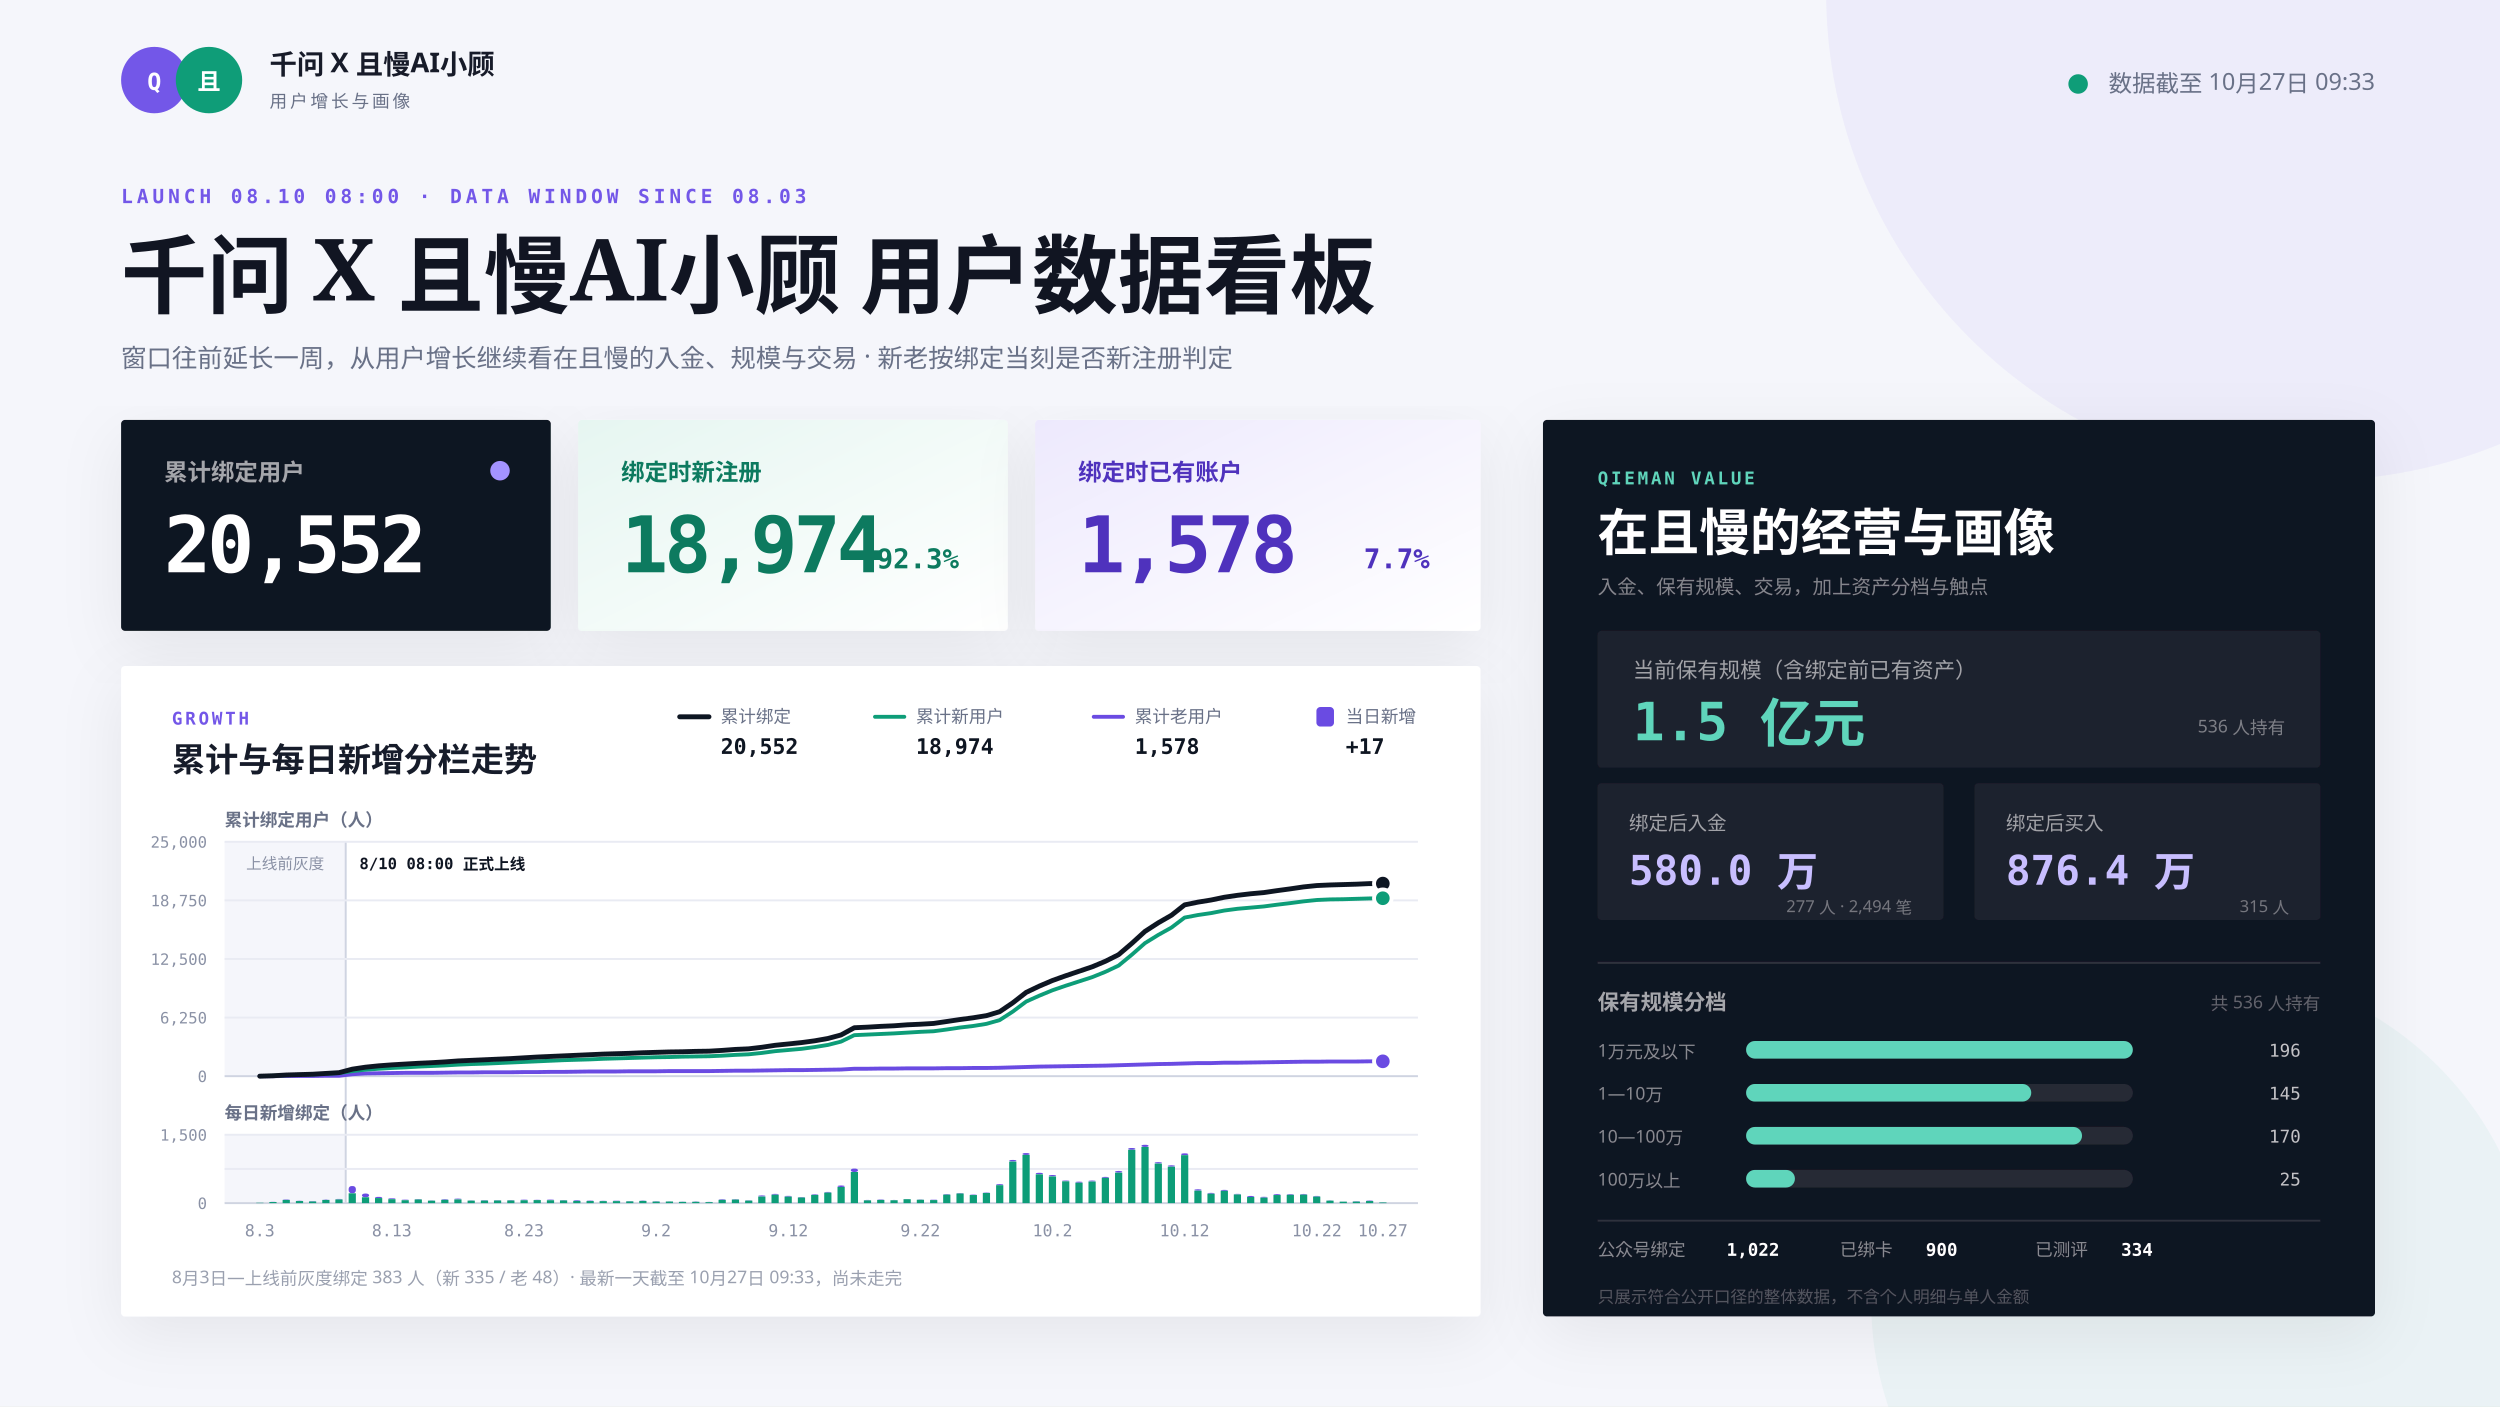
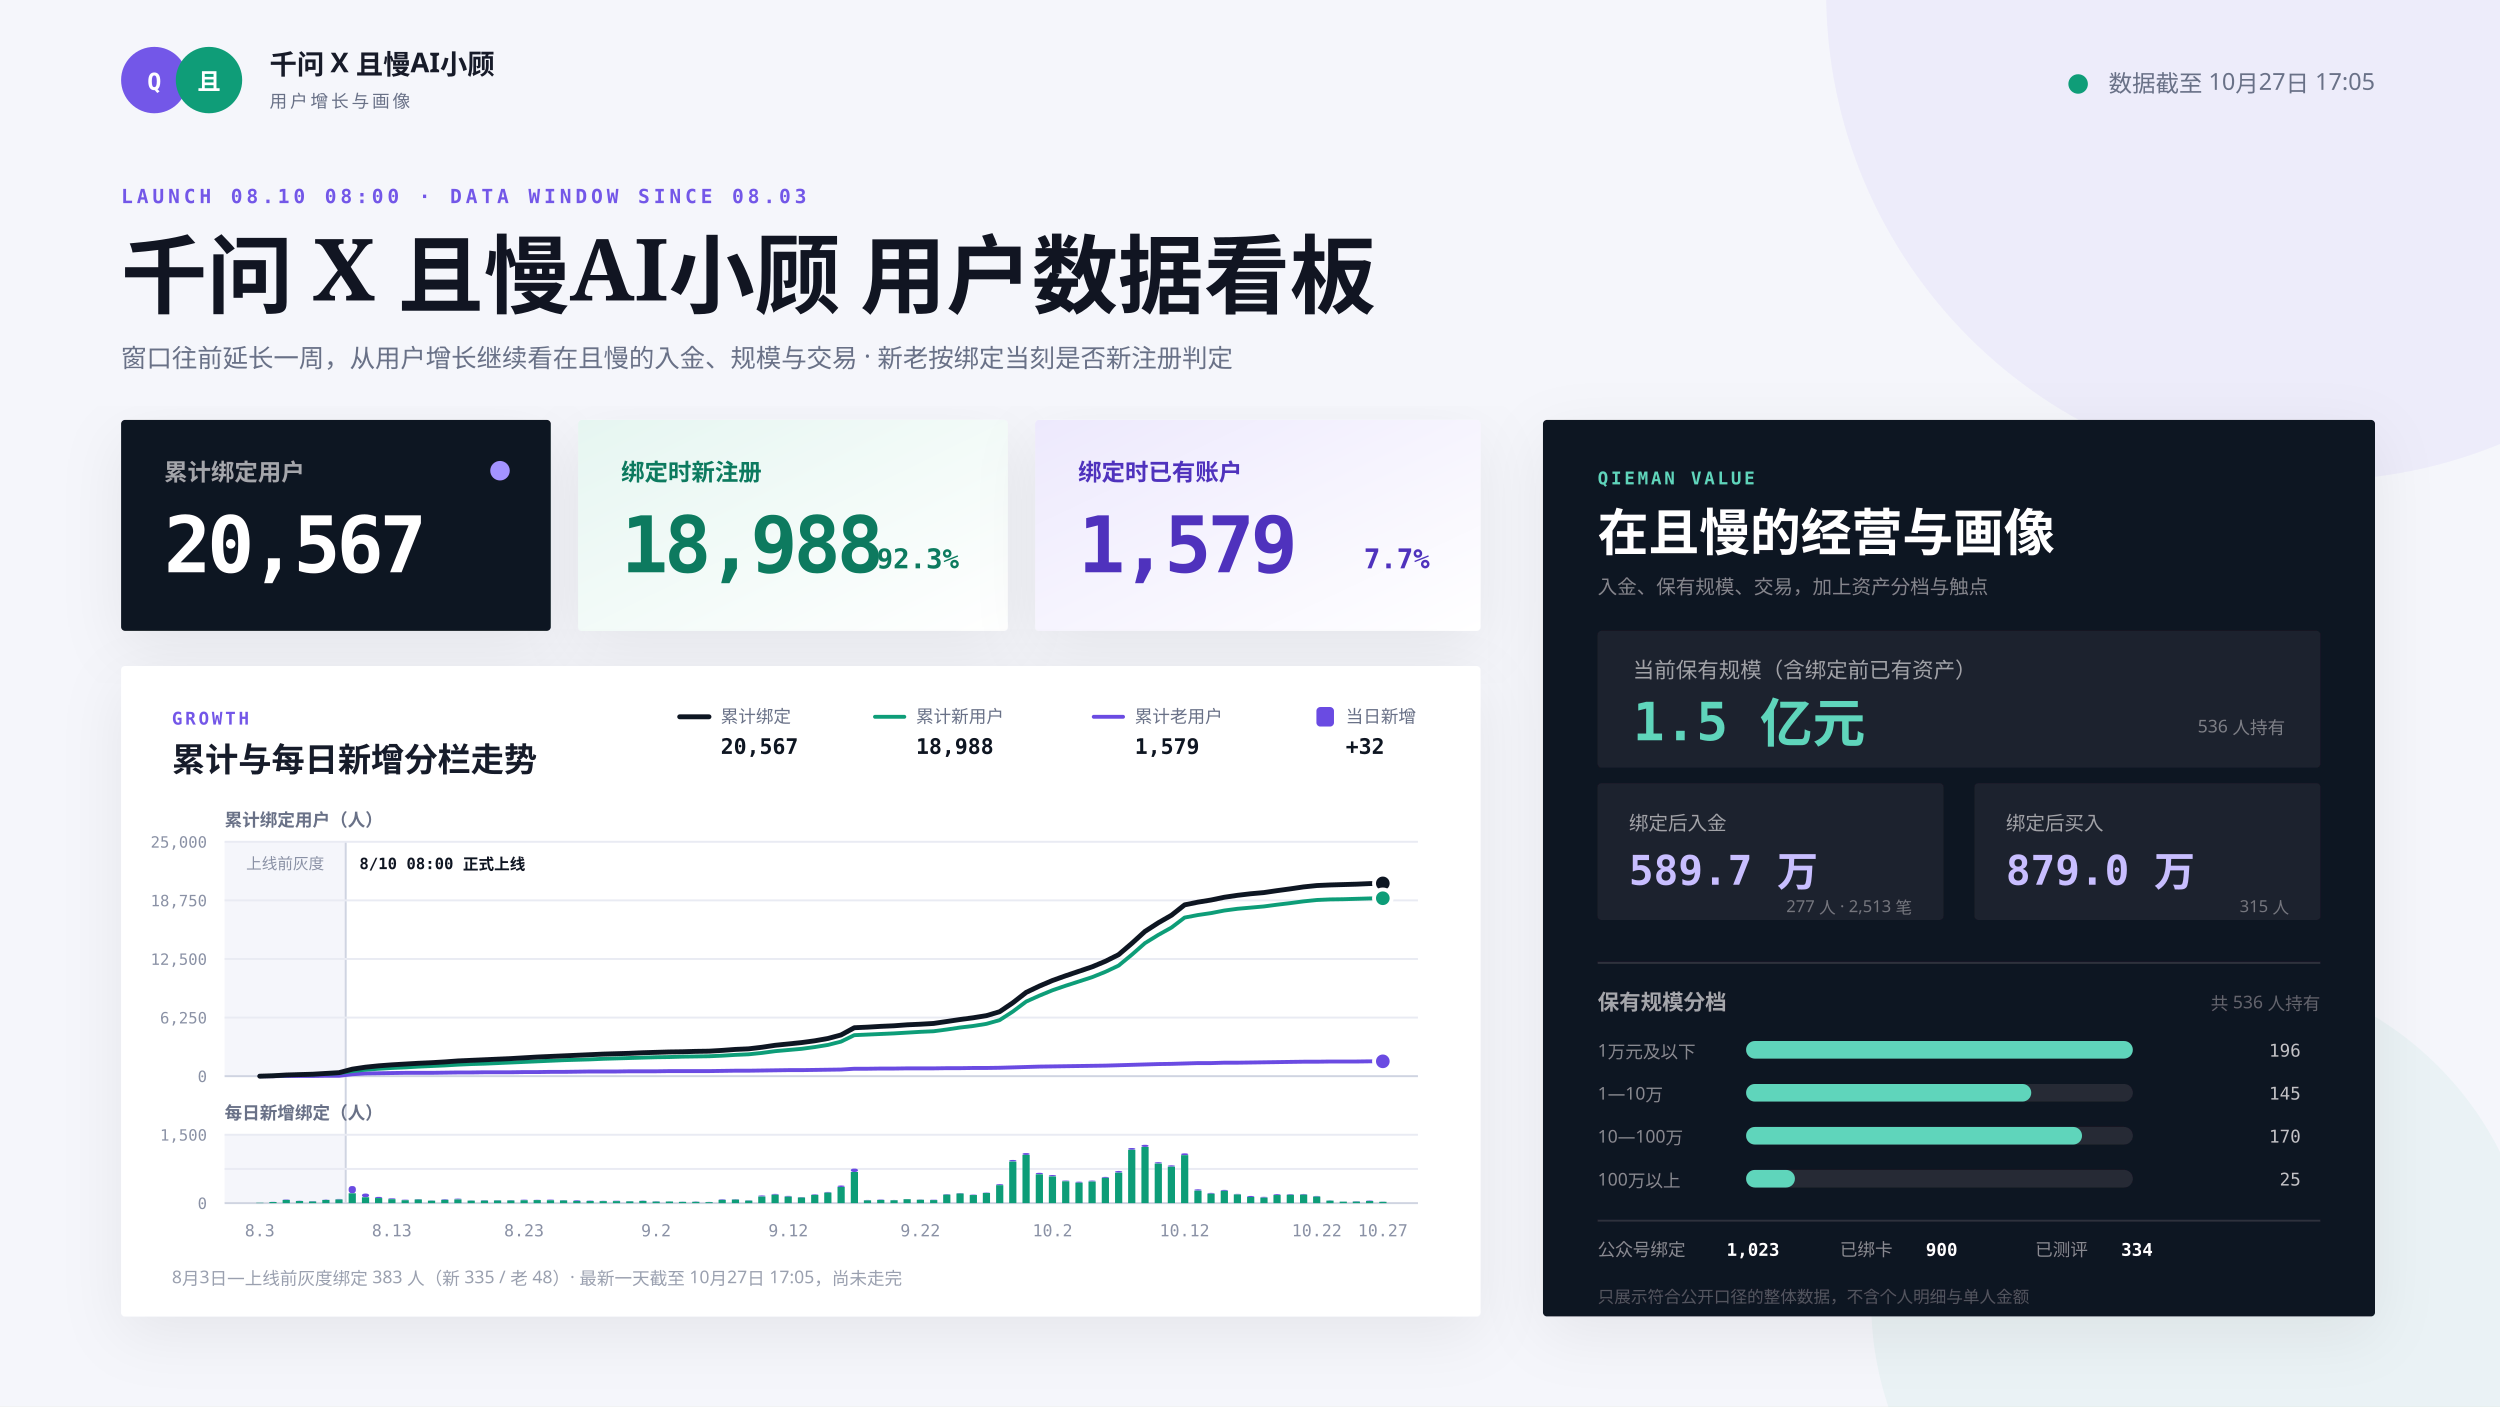
<svg xmlns="http://www.w3.org/2000/svg" width="1280" height="720" viewBox="0 0 1280 720" role="img" aria-labelledby="title desc">
  <defs>
    <linearGradient id="newCard" x1="0" y1="0" x2="1" y2="1">
      <stop offset="0" stop-color="#E6F6F1" />
      <stop offset="1" stop-color="#FFFFFF" />
    </linearGradient>
    <linearGradient id="oldCard" x1="0" y1="0" x2="1" y2="1">
      <stop offset="0" stop-color="#EDE9FD" />
      <stop offset="1" stop-color="#FFFFFF" />
    </linearGradient>
    <filter id="shadow" x="-15%" y="-15%" width="130%" height="140%">
      <feDropShadow dx="0" dy="9" stdDeviation="16" flood-color="#171B29" flood-opacity=".07" />
    </filter>
  </defs>
  <rect width="1280" height="720" fill="#F5F6FB" />
  <circle cx="1185" cy="-4" r="250" fill="#7357E8" fill-opacity=".07" />
  <circle cx="1128" cy="666" r="170" fill="#0F9D78" fill-opacity=".045" />
  <g font-family="PingFang SC,Microsoft YaHei,sans-serif">
    <g transform="translate(62 24)">
      <circle cx="17" cy="17" r="17" fill="#7357E8" />
      <text x="17" y="22" text-anchor="middle" fill="#FFFFFF" font-size="12" font-family="SFMono-Regular,monospace" font-weight="700">Q</text>
      <circle cx="45" cy="17" r="17" fill="#0F9D78" />
      <text x="45" y="22" text-anchor="middle" fill="#FFFFFF" font-size="12" font-weight="700">且</text>
      <text x="76" y="14" fill="#171B29" font-size="14" font-weight="700">千问 X 且慢AI小顾</text>
      <text x="76" y="31" fill="#697187" font-size="9" letter-spacing="1.5">用户增长与画像</text>
    </g>
-     <text x="1216" y="47" text-anchor="end" fill="#697187" font-size="12">数据截至 10月27日 09:33</text>
+     <text x="1216" y="47" text-anchor="end" fill="#697187" font-size="12">数据截至 10月27日 17:05</text>
    <circle cx="1064" cy="43" r="5" fill="#0F9D78" />
    <text x="62" y="104" fill="#7357E8" font-family="SFMono-Regular,monospace" font-size="10" font-weight="700" letter-spacing="2">LAUNCH 08.10 08:00 · DATA WINDOW SINCE 08.03</text>
    <text x="62" y="157" fill="#111522" font-family="Songti SC,STSong,serif" font-size="44" font-weight="700">千问 X 且慢AI小顾 用户数据看板</text>
    <text x="62" y="188" fill="#697187" font-size="13">窗口往前延长一周，从用户增长继续看在且慢的入金、规模与交易 · 新老按绑定当刻是否新注册判定</text>
    <g transform="translate(62 215)" filter="url(#shadow)">
      <rect width="220" height="108" rx="2" fill="#111522" />
      <text x="22" y="31" fill="#FFFFFF" fill-opacity=".62" font-size="12" font-weight="700">累计绑定用户</text>
-       <text x="22" y="78" fill="#FFFFFF" font-family="SFMono-Regular,monospace" font-size="40" font-weight="800" letter-spacing="-2">20,552</text>
+       <text x="22" y="78" fill="#FFFFFF" font-family="SFMono-Regular,monospace" font-size="40" font-weight="800" letter-spacing="-2">20,567</text>
      <circle cx="194" cy="26" r="5" fill="#A493FF" />
    </g>
    <g transform="translate(296 215)" filter="url(#shadow)">
      <rect width="220" height="108" rx="2" fill="url(#newCard)" />
      <text x="22" y="31" fill="#0A7A5E" font-size="12" font-weight="700">绑定时新注册</text>
-       <text x="22" y="78" fill="#0A7A5E" font-family="SFMono-Regular,monospace" font-size="40" font-weight="800" letter-spacing="-2">18,974</text>
+       <text x="22" y="78" fill="#0A7A5E" font-family="SFMono-Regular,monospace" font-size="40" font-weight="800" letter-spacing="-2">18,988</text>
      <text x="195" y="76" text-anchor="end" fill="#0A7A5E" font-family="SFMono-Regular,monospace" font-size="14" font-weight="700">92.3%</text>
    </g>
    <g transform="translate(530 215)" filter="url(#shadow)">
      <rect width="228" height="108" rx="2" fill="url(#oldCard)" />
      <text x="22" y="31" fill="#4F33BD" font-size="12" font-weight="700">绑定时已有账户</text>
-       <text x="22" y="78" fill="#4F33BD" font-family="SFMono-Regular,monospace" font-size="40" font-weight="800" letter-spacing="-2">1,578</text>
+       <text x="22" y="78" fill="#4F33BD" font-family="SFMono-Regular,monospace" font-size="40" font-weight="800" letter-spacing="-2">1,579</text>
      <text x="202" y="76" text-anchor="end" fill="#4F33BD" font-family="SFMono-Regular,monospace" font-size="14" font-weight="700">7.7%</text>
    </g>
    <g transform="translate(62 341)" filter="url(#shadow)">
      <rect width="696" height="333" rx="2" fill="#FFFFFF" />
      <text x="26" y="30" fill="#7357E8" font-family="SFMono-Regular,monospace" font-size="9" font-weight="700" letter-spacing="1.4">GROWTH</text>
      <text x="26" y="54" fill="#171B29" font-size="17" font-weight="700">累计与每日新增分栏走势</text>
      <g font-size="9">
        <line x1="286" y1="26" x2="301" y2="26" stroke="#111522" stroke-width="2.5" stroke-linecap="round" />
        <text x="307" y="29" fill="#697187">累计绑定</text>
-         <text x="307" y="45" fill="#111522" font-family="SFMono-Regular,monospace" font-size="11" font-weight="700">20,552</text>
+         <text x="307" y="45" fill="#111522" font-family="SFMono-Regular,monospace" font-size="11" font-weight="700">20,567</text>
        <line x1="386" y1="26" x2="401" y2="26" stroke="#0F9D78" stroke-width="2" stroke-linecap="round" />
        <text x="407" y="29" fill="#697187">累计新用户</text>
-         <text x="407" y="45" fill="#111522" font-family="SFMono-Regular,monospace" font-size="11" font-weight="700">18,974</text>
+         <text x="407" y="45" fill="#111522" font-family="SFMono-Regular,monospace" font-size="11" font-weight="700">18,988</text>
        <line x1="498" y1="26" x2="513" y2="26" stroke="#6A4CE2" stroke-width="2" stroke-linecap="round" />
        <text x="519" y="29" fill="#697187">累计老用户</text>
-         <text x="519" y="45" fill="#111522" font-family="SFMono-Regular,monospace" font-size="11" font-weight="700">1,578</text>
+         <text x="519" y="45" fill="#111522" font-family="SFMono-Regular,monospace" font-size="11" font-weight="700">1,579</text>
        <rect x="612" y="21" width="9" height="10" rx="2" fill="#6A4CE2" />
        <text x="627" y="29" fill="#697187">当日新增</text>
-         <text x="627" y="45" fill="#111522" font-family="SFMono-Regular,monospace" font-size="11" font-weight="700">+17</text>
+         <text x="627" y="45" fill="#111522" font-family="SFMono-Regular,monospace" font-size="11" font-weight="700">+32</text>
      </g>
      <rect x="53" y="90" width="62.0" height="120" fill="#F5F6FB" />
      <rect x="53" y="240" width="62.0" height="35" fill="#F5F6FB" />
      <line x1="115.0" y1="90" x2="115.0" y2="275" stroke="#CFD4E1" />
      <text x="84.0" y="104" text-anchor="middle" fill="#8A91A5" font-family="SFMono-Regular,monospace" font-size="8">上线前灰度</text>
      <text x="122.0" y="104" fill="#111522" font-family="SFMono-Regular,monospace" font-size="8" font-weight="700">8/10 08:00 正式上线</text>
      <text x="53" y="82" fill="#697187" font-size="9" font-weight="700">累计绑定用户（人）</text>
      <g stroke="#E9EBF3">
        <line x1="53" y1="180" x2="664" y2="180" />
        <line x1="53" y1="150" x2="664" y2="150" />
        <line x1="53" y1="120" x2="664" y2="120" />
        <line x1="53" y1="90" x2="664" y2="90" />
      </g>
      <line x1="53" y1="210" x2="664" y2="210" stroke="#CFD4E1" />
      <g fill="#8A91A5" font-family="SFMono-Regular,monospace" font-size="8">
        <text x="44" y="213" text-anchor="end">0</text>
        <text x="44" y="183" text-anchor="end">6,250</text>
        <text x="44" y="153" text-anchor="end">12,500</text>
        <text x="44" y="123" text-anchor="end">18,750</text>
        <text x="44" y="93" text-anchor="end">25,000</text>
      </g>
      <path d="M71.0 210.0 L77.8 210.0 L84.5 209.9 L91.3 209.9 L98.1 209.9 L104.8 209.8 L111.6 209.8 L118.4 209.0 L125.1 208.6 L131.9 208.5 L138.6 208.4 L145.4 208.3 L152.2 208.3 L158.9 208.3 L165.7 208.2 L172.5 208.1 L179.2 208.1 L186.0 208.0 L192.8 208.0 L199.5 208.0 L206.3 207.9 L213.1 207.9 L219.8 207.8 L226.6 207.8 L233.4 207.7 L240.1 207.6 L246.9 207.6 L253.6 207.6 L260.4 207.5 L267.2 207.5 L273.9 207.5 L280.7 207.4 L287.5 207.4 L294.2 207.4 L301.0 207.4 L307.8 207.3 L314.5 207.2 L321.3 207.2 L328.1 207.1 L334.8 207.0 L341.6 206.9 L348.4 206.9 L355.1 206.8 L361.9 206.7 L368.6 206.6 L375.4 206.2 L382.2 206.2 L388.9 206.1 L395.7 206.1 L402.5 206.0 L409.2 206.0 L416.0 206.0 L422.8 205.9 L429.5 205.9 L436.3 205.8 L443.1 205.8 L449.8 205.7 L456.6 205.5 L463.4 205.3 L470.1 205.1 L476.9 205.0 L483.6 204.9 L490.4 204.8 L497.2 204.7 L503.9 204.6 L510.7 204.4 L517.5 204.2 L524.2 204.0 L531.0 203.8 L537.8 203.7 L544.5 203.5 L551.3 203.3 L558.1 203.3 L564.8 203.1 L571.6 203.1 L578.4 203.0 L585.1 202.9 L591.9 202.8 L598.6 202.7 L605.4 202.6 L612.2 202.6 L618.9 202.5 L625.7 202.5 L632.5 202.5 L639.2 202.4 L646.0 202.4" fill="none" stroke="#6A4CE2" stroke-width="2" stroke-linecap="round" stroke-linejoin="round" />
      <path d="M71.0 210.0 L77.8 209.8 L84.5 209.5 L91.3 209.3 L98.1 209.1 L104.8 208.8 L111.6 208.4 L118.4 207.4 L125.1 206.7 L131.9 206.2 L138.6 205.8 L145.4 205.5 L152.2 205.1 L158.9 204.8 L165.7 204.5 L172.5 204.1 L179.2 203.8 L186.0 203.6 L192.8 203.3 L199.5 203.0 L206.3 202.7 L213.1 202.4 L219.8 202.1 L226.6 201.8 L233.4 201.6 L240.1 201.4 L246.9 201.1 L253.6 200.9 L260.4 200.7 L267.2 200.5 L273.9 200.3 L280.7 200.2 L287.5 200.0 L294.2 199.9 L301.0 199.8 L307.8 199.5 L314.5 199.1 L321.3 198.8 L328.1 198.1 L334.8 197.2 L341.6 196.6 L348.4 196.0 L355.1 195.1 L361.9 194.0 L368.6 192.3 L375.4 189.0 L382.2 188.7 L388.9 188.4 L395.7 188.1 L402.5 187.7 L409.2 187.3 L416.0 187.0 L422.8 186.1 L429.5 185.1 L436.3 184.3 L443.1 183.2 L449.8 181.3 L456.6 176.9 L463.4 171.8 L470.1 168.8 L476.9 166.0 L483.6 163.7 L490.4 161.5 L497.2 159.3 L503.9 156.6 L510.7 153.4 L517.5 147.8 L524.2 141.9 L531.0 137.7 L537.8 133.9 L544.5 128.8 L551.3 127.5 L558.1 126.5 L564.8 125.2 L571.6 124.3 L578.4 123.7 L585.1 123.1 L591.9 122.2 L598.6 121.4 L605.4 120.5 L612.2 119.8 L618.9 119.5 L625.7 119.4 L632.5 119.2 L639.2 119.0 L646.0 118.9" fill="none" stroke="#0F9D78" stroke-width="2" stroke-linecap="round" stroke-linejoin="round" />
-       <path d="M71.0 210.0 L77.8 209.8 L84.5 209.4 L91.3 209.2 L98.1 209.0 L104.8 208.6 L111.6 208.2 L118.4 206.4 L125.1 205.4 L131.9 204.7 L138.6 204.2 L145.4 203.8 L152.2 203.4 L158.9 203.1 L165.7 202.7 L172.5 202.2 L179.2 201.9 L186.0 201.6 L192.8 201.3 L199.5 201.0 L206.3 200.6 L213.1 200.2 L219.8 199.9 L226.6 199.6 L233.4 199.3 L240.1 199.0 L246.9 198.7 L253.6 198.5 L260.4 198.3 L267.2 198.0 L273.9 197.8 L280.7 197.6 L287.5 197.5 L294.2 197.3 L301.0 197.2 L307.8 196.8 L314.5 196.3 L321.3 196.0 L328.1 195.2 L334.8 194.2 L341.6 193.5 L348.4 192.8 L355.1 191.9 L361.9 190.7 L368.6 188.9 L375.4 185.2 L382.2 184.9 L388.9 184.5 L395.7 184.2 L402.5 183.7 L409.2 183.4 L416.0 183.0 L422.8 182.0 L429.5 181.0 L436.3 180.1 L443.1 179.0 L449.8 177.0 L456.6 172.4 L463.4 167.1 L470.1 163.9 L476.9 161.0 L483.6 158.6 L490.4 156.3 L497.2 154.0 L503.9 151.2 L510.7 147.8 L517.5 142.0 L524.2 135.9 L531.0 131.5 L537.8 127.6 L544.5 122.3 L551.3 120.9 L558.1 119.8 L564.8 118.4 L571.6 117.4 L578.4 116.6 L585.1 116.0 L591.9 115.0 L598.6 114.1 L605.4 113.1 L612.2 112.4 L618.9 112.1 L625.7 111.9 L632.5 111.7 L639.2 111.4 L646.0 111.4" fill="none" stroke="#111522" stroke-width="2.5" stroke-linecap="round" stroke-linejoin="round" />
+       <path d="M71.0 210.0 L77.8 209.8 L84.5 209.4 L91.3 209.2 L98.1 209.0 L104.8 208.6 L111.6 208.2 L118.4 206.4 L125.1 205.4 L131.9 204.7 L138.6 204.2 L145.4 203.8 L152.2 203.4 L158.9 203.1 L165.7 202.7 L172.5 202.2 L179.2 201.9 L186.0 201.6 L192.8 201.3 L199.5 201.0 L206.3 200.6 L213.1 200.2 L219.8 199.9 L226.6 199.6 L233.4 199.3 L240.1 199.0 L246.9 198.7 L253.6 198.5 L260.4 198.3 L267.2 198.0 L273.9 197.8 L280.7 197.6 L287.5 197.5 L294.2 197.3 L301.0 197.2 L307.8 196.8 L314.5 196.3 L321.3 196.0 L328.1 195.2 L334.8 194.2 L341.6 193.5 L348.4 192.8 L355.1 191.9 L361.9 190.7 L368.6 188.9 L375.4 185.2 L382.2 184.9 L388.9 184.5 L395.7 184.2 L402.5 183.7 L409.2 183.4 L416.0 183.0 L422.8 182.0 L429.5 181.0 L436.3 180.1 L443.1 179.0 L449.8 177.0 L456.6 172.4 L463.4 167.1 L470.1 163.9 L476.9 161.0 L483.6 158.6 L490.4 156.3 L497.2 154.0 L503.9 151.2 L510.7 147.8 L517.5 142.0 L524.2 135.9 L531.0 131.5 L537.8 127.6 L544.5 122.3 L551.3 120.9 L558.1 119.8 L564.8 118.4 L571.6 117.4 L578.4 116.6 L585.1 116.0 L591.9 115.0 L598.6 114.1 L605.4 113.1 L612.2 112.4 L618.9 112.1 L625.7 111.9 L632.5 111.7 L639.2 111.4 L646.0 111.3" fill="none" stroke="#111522" stroke-width="2.5" stroke-linecap="round" stroke-linejoin="round" />
      <g stroke="#FFFFFF" stroke-width="2">
-         <circle cx="646.0" cy="111.4" r="4.5" fill="#111522" />
+         <circle cx="646.0" cy="111.3" r="4.5" fill="#111522" />
        <circle cx="646.0" cy="118.9" r="4.5" fill="#0F9D78" />
        <circle cx="646.0" cy="202.4" r="4.5" fill="#6A4CE2" />
      </g>
      <text x="53" y="232" fill="#697187" font-size="9" font-weight="700">每日新增绑定（人）</text>
      <g stroke="#E9EBF3">
        <line x1="53" y1="240" x2="664" y2="240" />
        <line x1="53" y1="257.5" x2="664" y2="257.5" />
      </g>
      <line x1="53" y1="275" x2="664" y2="275" stroke="#CFD4E1" />
      <g fill="#8A91A5" font-family="SFMono-Regular,monospace" font-size="8">
        <text x="44" y="243" text-anchor="end">1,500</text>
        <text x="44" y="278" text-anchor="end">0</text>
      </g>
      <g fill="#6A4CE2">
        <rect x="69.2" y="274.79" width="3.7" height="0.02" rx="1.5" />
        <rect x="75.9" y="274.35" width="3.7" height="0.07" rx="1.5" />
        <rect x="82.7" y="273.16" width="3.7" height="0.21" rx="1.5" />
        <rect x="89.5" y="273.79" width="3.7" height="0.14" rx="1.5" />
        <rect x="96.2" y="273.93" width="3.7" height="0.23" rx="1.5" />
        <rect x="103.0" y="273.20" width="3.7" height="0.16" rx="1.5" />
        <rect x="109.7" y="272.85" width="3.7" height="0.28" rx="1.5" />
        <rect x="116.5" y="266.25" width="3.7" height="3.71" rx="1.5" />
        <rect x="123.3" y="270.10" width="3.7" height="1.89" rx="1.5" />
        <rect x="130.0" y="271.78" width="3.7" height="0.63" rx="1.5" />
        <rect x="136.8" y="272.53" width="3.7" height="0.44" rx="1.5" />
        <rect x="143.6" y="273.23" width="3.7" height="0.28" rx="1.5" />
        <rect x="150.3" y="272.90" width="3.7" height="0.23" rx="1.5" />
        <rect x="157.1" y="273.60" width="3.7" height="0.14" rx="1.5" />
        <rect x="163.9" y="273.02" width="3.7" height="0.30" rx="1.5" />
        <rect x="170.6" y="272.69" width="3.7" height="0.42" rx="1.5" />
        <rect x="177.4" y="273.58" width="3.7" height="0.14" rx="1.5" />
        <rect x="184.2" y="273.46" width="3.7" height="0.23" rx="1.5" />
        <rect x="190.9" y="273.46" width="3.7" height="0.19" rx="1.5" />
        <rect x="197.7" y="273.41" width="3.7" height="0.23" rx="1.5" />
        <rect x="204.5" y="273.23" width="3.7" height="0.30" rx="1.5" />
        <rect x="211.2" y="273.30" width="3.7" height="0.14" rx="1.5" />
        <rect x="218.0" y="273.20" width="3.7" height="0.33" rx="1.5" />
        <rect x="224.7" y="273.44" width="3.7" height="0.19" rx="1.5" />
        <rect x="231.5" y="273.53" width="3.7" height="0.35" rx="1.5" />
        <rect x="238.3" y="273.72" width="3.7" height="0.21" rx="1.5" />
        <rect x="245.0" y="273.81" width="3.7" height="0.16" rx="1.5" />
        <rect x="251.8" y="273.76" width="3.7" height="0.21" rx="1.5" />
        <rect x="258.6" y="273.93" width="3.7" height="0.19" rx="1.5" />
        <rect x="265.3" y="273.69" width="3.7" height="0.16" rx="1.5" />
        <rect x="272.1" y="274.02" width="3.7" height="0.19" rx="1.5" />
        <rect x="278.9" y="274.09" width="3.7" height="0.09" rx="1.5" />
        <rect x="285.6" y="274.25" width="3.7" height="0.09" rx="1.5" />
        <rect x="292.4" y="274.16" width="3.7" height="0.16" rx="1.5" />
        <rect x="299.2" y="274.37" width="3.7" height="0.12" rx="1.5" />
        <rect x="305.9" y="273.04" width="3.7" height="0.30" rx="1.5" />
        <rect x="312.7" y="272.97" width="3.7" height="0.21" rx="1.5" />
        <rect x="319.5" y="273.53" width="3.7" height="0.19" rx="1.5" />
        <rect x="326.2" y="271.06" width="3.7" height="0.58" rx="1.5" />
        <rect x="333.0" y="270.26" width="3.7" height="0.44" rx="1.5" />
        <rect x="339.7" y="271.27" width="3.7" height="0.42" rx="1.5" />
        <rect x="346.5" y="271.85" width="3.7" height="0.28" rx="1.5" />
        <rect x="353.3" y="270.50" width="3.7" height="0.30" rx="1.5" />
        <rect x="360.0" y="269.26" width="3.7" height="0.37" rx="1.5" />
        <rect x="366.8" y="265.97" width="3.7" height="0.77" rx="1.5" />
        <rect x="373.6" y="257.31" width="3.7" height="1.75" rx="1.5" />
        <rect x="380.3" y="273.37" width="3.7" height="0.23" rx="1.5" />
        <rect x="387.1" y="273.16" width="3.7" height="0.21" rx="1.5" />
        <rect x="393.9" y="273.37" width="3.7" height="0.16" rx="1.5" />
        <rect x="400.6" y="272.88" width="3.7" height="0.12" rx="1.5" />
        <rect x="407.4" y="273.11" width="3.7" height="0.16" rx="1.5" />
        <rect x="414.2" y="273.25" width="3.7" height="0.19" rx="1.5" />
        <rect x="420.9" y="270.36" width="3.7" height="0.30" rx="1.5" />
        <rect x="427.7" y="269.80" width="3.7" height="0.28" rx="1.5" />
        <rect x="434.5" y="270.64" width="3.7" height="0.21" rx="1.5" />
        <rect x="441.2" y="269.61" width="3.7" height="0.19" rx="1.5" />
        <rect x="448.0" y="265.29" width="3.7" height="0.51" rx="1.5" />
        <rect x="454.7" y="252.88" width="3.7" height="0.84" rx="1.5" />
        <rect x="461.5" y="249.36" width="3.7" height="0.96" rx="1.5" />
        <rect x="468.3" y="259.46" width="3.7" height="0.79" rx="1.5" />
        <rect x="475.0" y="260.60" width="3.7" height="0.72" rx="1.5" />
        <rect x="481.8" y="263.43" width="3.7" height="0.40" rx="1.5" />
        <rect x="488.6" y="264.01" width="3.7" height="0.56" rx="1.5" />
        <rect x="495.3" y="263.45" width="3.7" height="0.51" rx="1.5" />
        <rect x="502.1" y="261.56" width="3.7" height="0.51" rx="1.5" />
        <rect x="508.9" y="258.53" width="3.7" height="0.89" rx="1.5" />
        <rect x="515.6" y="246.77" width="3.7" height="0.93" rx="1.5" />
        <rect x="522.4" y="245.13" width="3.7" height="1.10" rx="1.5" />
        <rect x="529.2" y="254.02" width="3.7" height="0.72" rx="1.5" />
        <rect x="535.9" y="255.63" width="3.7" height="0.72" rx="1.5" />
        <rect x="542.7" y="249.52" width="3.7" height="0.93" rx="1.5" />
        <rect x="549.5" y="267.91" width="3.7" height="0.72" rx="1.5" />
        <rect x="556.2" y="269.75" width="3.7" height="0.44" rx="1.5" />
        <rect x="563.0" y="268.21" width="3.7" height="0.51" rx="1.5" />
        <rect x="569.7" y="270.26" width="3.7" height="0.30" rx="1.5" />
        <rect x="576.5" y="271.31" width="3.7" height="0.56" rx="1.5" />
        <rect x="583.3" y="271.76" width="3.7" height="0.44" rx="1.5" />
        <rect x="590.0" y="270.40" width="3.7" height="0.44" rx="1.5" />
        <rect x="596.8" y="270.40" width="3.7" height="0.35" rx="1.5" />
        <rect x="603.6" y="270.31" width="3.7" height="0.35" rx="1.5" />
        <rect x="610.3" y="271.31" width="3.7" height="0.35" rx="1.5" />
        <rect x="617.1" y="273.58" width="3.7" height="0.16" rx="1.5" />
        <rect x="623.9" y="274.21" width="3.7" height="0.05" rx="1.5" />
        <rect x="630.6" y="274.00" width="3.7" height="0.21" rx="1.5" />
        <rect x="637.4" y="273.69" width="3.7" height="0.23" rx="1.5" />
-         <rect x="644.2" y="274.60" width="3.7" height="0.05" rx="1.5" />
+         <rect x="644.2" y="274.25" width="3.7" height="0.07" rx="1.5" />
      </g>
      <g fill="#0F9D78">
        <rect x="69.2" y="274.81" width="3.7" height="0.19" />
        <rect x="75.9" y="274.42" width="3.7" height="0.58" />
        <rect x="82.7" y="273.37" width="3.7" height="1.63" />
        <rect x="89.5" y="273.93" width="3.7" height="1.07" />
        <rect x="96.2" y="274.16" width="3.7" height="0.84" />
        <rect x="103.0" y="273.37" width="3.7" height="1.63" />
        <rect x="109.7" y="273.13" width="3.7" height="1.87" />
        <rect x="116.5" y="269.96" width="3.7" height="5.04" />
        <rect x="123.3" y="271.99" width="3.7" height="3.01" />
        <rect x="130.0" y="272.41" width="3.7" height="2.59" />
        <rect x="136.8" y="272.97" width="3.7" height="2.03" />
        <rect x="143.6" y="273.51" width="3.7" height="1.49" />
        <rect x="150.3" y="273.13" width="3.7" height="1.87" />
        <rect x="157.1" y="273.74" width="3.7" height="1.26" />
        <rect x="163.9" y="273.32" width="3.7" height="1.68" />
        <rect x="170.6" y="273.11" width="3.7" height="1.89" />
        <rect x="177.4" y="273.72" width="3.7" height="1.28" />
        <rect x="184.2" y="273.69" width="3.7" height="1.31" />
        <rect x="190.9" y="273.65" width="3.7" height="1.35" />
        <rect x="197.7" y="273.65" width="3.7" height="1.35" />
        <rect x="204.5" y="273.53" width="3.7" height="1.47" />
        <rect x="211.2" y="273.44" width="3.7" height="1.56" />
        <rect x="218.0" y="273.53" width="3.7" height="1.47" />
        <rect x="224.7" y="273.62" width="3.7" height="1.38" />
        <rect x="231.5" y="273.88" width="3.7" height="1.12" />
        <rect x="238.3" y="273.93" width="3.7" height="1.07" />
        <rect x="245.0" y="273.97" width="3.7" height="1.03" />
        <rect x="251.8" y="273.97" width="3.7" height="1.03" />
        <rect x="258.6" y="274.11" width="3.7" height="0.89" />
        <rect x="265.3" y="273.86" width="3.7" height="1.14" />
        <rect x="272.1" y="274.21" width="3.7" height="0.79" />
        <rect x="278.9" y="274.18" width="3.7" height="0.82" />
        <rect x="285.6" y="274.35" width="3.7" height="0.65" />
        <rect x="292.4" y="274.32" width="3.7" height="0.68" />
        <rect x="299.2" y="274.49" width="3.7" height="0.51" />
        <rect x="305.9" y="273.34" width="3.7" height="1.66" />
        <rect x="312.7" y="273.18" width="3.7" height="1.82" />
        <rect x="319.5" y="273.72" width="3.7" height="1.28" />
        <rect x="326.2" y="271.64" width="3.7" height="3.36" />
        <rect x="333.0" y="270.71" width="3.7" height="4.29" />
        <rect x="339.7" y="271.69" width="3.7" height="3.31" />
        <rect x="346.5" y="272.13" width="3.7" height="2.87" />
        <rect x="353.3" y="270.80" width="3.7" height="4.20" />
        <rect x="360.0" y="269.63" width="3.7" height="5.37" />
        <rect x="366.8" y="266.74" width="3.7" height="8.26" />
        <rect x="373.6" y="259.06" width="3.7" height="15.94" />
        <rect x="380.3" y="273.60" width="3.7" height="1.40" />
        <rect x="387.1" y="273.37" width="3.7" height="1.63" />
        <rect x="393.9" y="273.53" width="3.7" height="1.47" />
        <rect x="400.6" y="272.99" width="3.7" height="2.01" />
        <rect x="407.4" y="273.27" width="3.7" height="1.73" />
        <rect x="414.2" y="273.44" width="3.7" height="1.56" />
        <rect x="420.9" y="270.66" width="3.7" height="4.34" />
        <rect x="427.7" y="270.08" width="3.7" height="4.92" />
        <rect x="434.5" y="270.85" width="3.7" height="4.15" />
        <rect x="441.2" y="269.80" width="3.7" height="5.20" />
        <rect x="448.0" y="265.81" width="3.7" height="9.19" />
        <rect x="454.7" y="253.72" width="3.7" height="21.28" />
        <rect x="461.5" y="250.31" width="3.7" height="24.69" />
        <rect x="468.3" y="260.25" width="3.7" height="14.75" />
        <rect x="475.0" y="261.33" width="3.7" height="13.67" />
        <rect x="481.8" y="263.82" width="3.7" height="11.18" />
        <rect x="488.6" y="264.57" width="3.7" height="10.43" />
        <rect x="495.3" y="263.96" width="3.7" height="11.04" />
        <rect x="502.1" y="262.07" width="3.7" height="12.93" />
        <rect x="508.9" y="259.41" width="3.7" height="15.59" />
        <rect x="515.6" y="247.70" width="3.7" height="27.30" />
        <rect x="522.4" y="246.23" width="3.7" height="28.77" />
        <rect x="529.2" y="254.75" width="3.7" height="20.25" />
        <rect x="535.9" y="256.36" width="3.7" height="18.64" />
        <rect x="542.7" y="250.45" width="3.7" height="24.55" />
        <rect x="549.5" y="268.63" width="3.7" height="6.37" />
        <rect x="556.2" y="270.19" width="3.7" height="4.81" />
        <rect x="563.0" y="268.72" width="3.7" height="6.28" />
        <rect x="569.7" y="270.57" width="3.7" height="4.43" />
        <rect x="576.5" y="271.87" width="3.7" height="3.13" />
        <rect x="583.3" y="272.20" width="3.7" height="2.80" />
        <rect x="590.0" y="270.85" width="3.7" height="4.15" />
        <rect x="596.8" y="270.75" width="3.7" height="4.25" />
        <rect x="603.6" y="270.66" width="3.7" height="4.34" />
        <rect x="610.3" y="271.66" width="3.7" height="3.34" />
        <rect x="617.1" y="273.74" width="3.7" height="1.26" />
        <rect x="623.9" y="274.25" width="3.7" height="0.75" />
        <rect x="630.6" y="274.21" width="3.7" height="0.79" />
        <rect x="637.4" y="273.93" width="3.7" height="1.07" />
-         <rect x="644.2" y="274.65" width="3.7" height="0.35" />
+         <rect x="644.2" y="274.32" width="3.7" height="0.68" />
      </g>
      <g fill="#8A91A5" font-family="SFMono-Regular,monospace" font-size="8.5">
        <text x="71.0" y="292" text-anchor="middle">8.3</text>
        <text x="138.6" y="292" text-anchor="middle">8.13</text>
        <text x="206.3" y="292" text-anchor="middle">8.23</text>
        <text x="273.9" y="292" text-anchor="middle">9.2</text>
        <text x="341.6" y="292" text-anchor="middle">9.12</text>
        <text x="409.2" y="292" text-anchor="middle">9.22</text>
        <text x="476.9" y="292" text-anchor="middle">10.2</text>
        <text x="544.5" y="292" text-anchor="middle">10.12</text>
        <text x="612.2" y="292" text-anchor="middle">10.22</text>
        <text x="646.0" y="292" text-anchor="middle">10.27</text>
      </g>
-       <text x="26" y="316" fill="#9AA0AF" font-size="9">8月3日—上线前灰度绑定 383 人（新 335 / 老 48）· 最新一天截至 10月27日 09:33，尚未走完</text>
+       <text x="26" y="316" fill="#9AA0AF" font-size="9">8月3日—上线前灰度绑定 383 人（新 335 / 老 48）· 最新一天截至 10月27日 17:05，尚未走完</text>
    </g>
    <g transform="translate(790 215)" filter="url(#shadow)">
      <rect width="426" height="459" rx="2" fill="#111522" />
      <text x="28" y="33" fill="#5ED5BB" font-family="SFMono-Regular,monospace" font-size="9" font-weight="700" letter-spacing="1.4">QIEMAN VALUE</text>
      <text x="28" y="67" fill="#FFFFFF" font-family="Songti SC,STSong,serif" font-size="26" font-weight="700">在且慢的经营与画像</text>
      <text x="28" y="89" fill="#FFFFFF" fill-opacity=".48" font-size="10">入金、保有规模、交易，加上资产分档与触点</text>
      <g transform="translate(28 108)">
        <rect width="370" height="70" rx="2" fill="#FFFFFF" fill-opacity=".055" />
        <text x="18" y="24" fill="#FFFFFF" fill-opacity=".58" font-size="11">当前保有规模（含绑定前已有资产）</text>
        <text x="18" y="56" fill="#5ED5BB" font-family="SFMono-Regular,monospace" font-size="27" font-weight="800">1.5 亿元</text>
        <text x="352" y="52" text-anchor="end" fill="#FFFFFF" fill-opacity=".42" font-size="9">536 人持有</text>
      </g>
      <g transform="translate(28 186)">
        <rect width="177" height="70" rx="2" fill="#FFFFFF" fill-opacity=".055" />
        <text x="16" y="24" fill="#FFFFFF" fill-opacity=".58" font-size="10">绑定后入金</text>
-         <text x="16" y="52" fill="#C8BEFF" font-family="SFMono-Regular,monospace" font-size="21" font-weight="800">580.0 万</text>
-         <text x="161" y="66" text-anchor="end" fill="#FFFFFF" fill-opacity=".38" font-size="8.5">277 人 · 2,494 笔</text>
+         <text x="16" y="52" fill="#C8BEFF" font-family="SFMono-Regular,monospace" font-size="21" font-weight="800">589.7 万</text>
+         <text x="161" y="66" text-anchor="end" fill="#FFFFFF" fill-opacity=".38" font-size="8.5">277 人 · 2,513 笔</text>
      </g>
      <g transform="translate(221 186)">
        <rect width="177" height="70" rx="2" fill="#FFFFFF" fill-opacity=".055" />
        <text x="16" y="24" fill="#FFFFFF" fill-opacity=".58" font-size="10">绑定后买入</text>
-         <text x="16" y="52" fill="#C8BEFF" font-family="SFMono-Regular,monospace" font-size="21" font-weight="800">876.4 万</text>
+         <text x="16" y="52" fill="#C8BEFF" font-family="SFMono-Regular,monospace" font-size="21" font-weight="800">879.0 万</text>
        <text x="161" y="66" text-anchor="end" fill="#FFFFFF" fill-opacity=".38" font-size="8.5">315 人</text>
      </g>
      <line x1="28" y1="278" x2="398" y2="278" stroke="#FFFFFF" stroke-opacity=".12" />
      <text x="28" y="302" fill="#FFFFFF" fill-opacity=".62" font-size="11" font-weight="700">保有规模分档</text>
      <text x="398" y="302" text-anchor="end" fill="#FFFFFF" fill-opacity=".34" font-size="9">共 536 人持有</text>
      <g transform="translate(28 316)" font-size="9">
        <text x="0" y="10" fill="#FFFFFF" fill-opacity=".5">1万元及以下</text>
        <rect x="76" y="2" width="198" height="9" rx="4.5" fill="#FFFFFF" fill-opacity=".09" />
        <rect x="76" y="2" width="198" height="9" rx="4.5" fill="#5ED5BB" />
        <text x="360" y="10" text-anchor="end" fill="#FFFFFF" fill-opacity=".74" font-family="SFMono-Regular,monospace">196</text>
        <text x="0" y="32" fill="#FFFFFF" fill-opacity=".5">1—10万</text>
        <rect x="76" y="24" width="198" height="9" rx="4.5" fill="#FFFFFF" fill-opacity=".09" />
        <rect x="76" y="24" width="146" height="9" rx="4.5" fill="#5ED5BB" />
        <text x="360" y="32" text-anchor="end" fill="#FFFFFF" fill-opacity=".74" font-family="SFMono-Regular,monospace">145</text>
        <text x="0" y="54" fill="#FFFFFF" fill-opacity=".5">10—100万</text>
        <rect x="76" y="46" width="198" height="9" rx="4.5" fill="#FFFFFF" fill-opacity=".09" />
        <rect x="76" y="46" width="172" height="9" rx="4.5" fill="#5ED5BB" />
        <text x="360" y="54" text-anchor="end" fill="#FFFFFF" fill-opacity=".74" font-family="SFMono-Regular,monospace">170</text>
        <text x="0" y="76" fill="#FFFFFF" fill-opacity=".5">100万以上</text>
        <rect x="76" y="68" width="198" height="9" rx="4.5" fill="#FFFFFF" fill-opacity=".09" />
        <rect x="76" y="68" width="25" height="9" rx="4.5" fill="#5ED5BB" />
        <text x="360" y="76" text-anchor="end" fill="#FFFFFF" fill-opacity=".74" font-family="SFMono-Regular,monospace">25</text>
      </g>
      <line x1="28" y1="410" x2="398" y2="410" stroke="#FFFFFF" stroke-opacity=".12" />
      <g transform="translate(28 428)" font-size="9">
        <text x="0" y="0" fill="#FFFFFF" fill-opacity=".5">公众号绑定</text>
-         <text x="66" y="0" fill="#FFFFFF" font-family="SFMono-Regular,monospace" font-weight="700">1,022</text>
+         <text x="66" y="0" fill="#FFFFFF" font-family="SFMono-Regular,monospace" font-weight="700">1,023</text>
        <text x="124" y="0" fill="#FFFFFF" fill-opacity=".5">已绑卡</text>
        <text x="168" y="0" fill="#FFFFFF" font-family="SFMono-Regular,monospace" font-weight="700">900</text>
        <text x="224" y="0" fill="#FFFFFF" fill-opacity=".5">已测评</text>
        <text x="268" y="0" fill="#FFFFFF" font-family="SFMono-Regular,monospace" font-weight="700">334</text>
      </g>
      <text x="28" y="452" fill="#FFFFFF" fill-opacity=".28" font-size="8.5">只展示符合公开口径的整体数据，不含个人明细与单人金额</text>
    </g>
  </g>
</svg>
